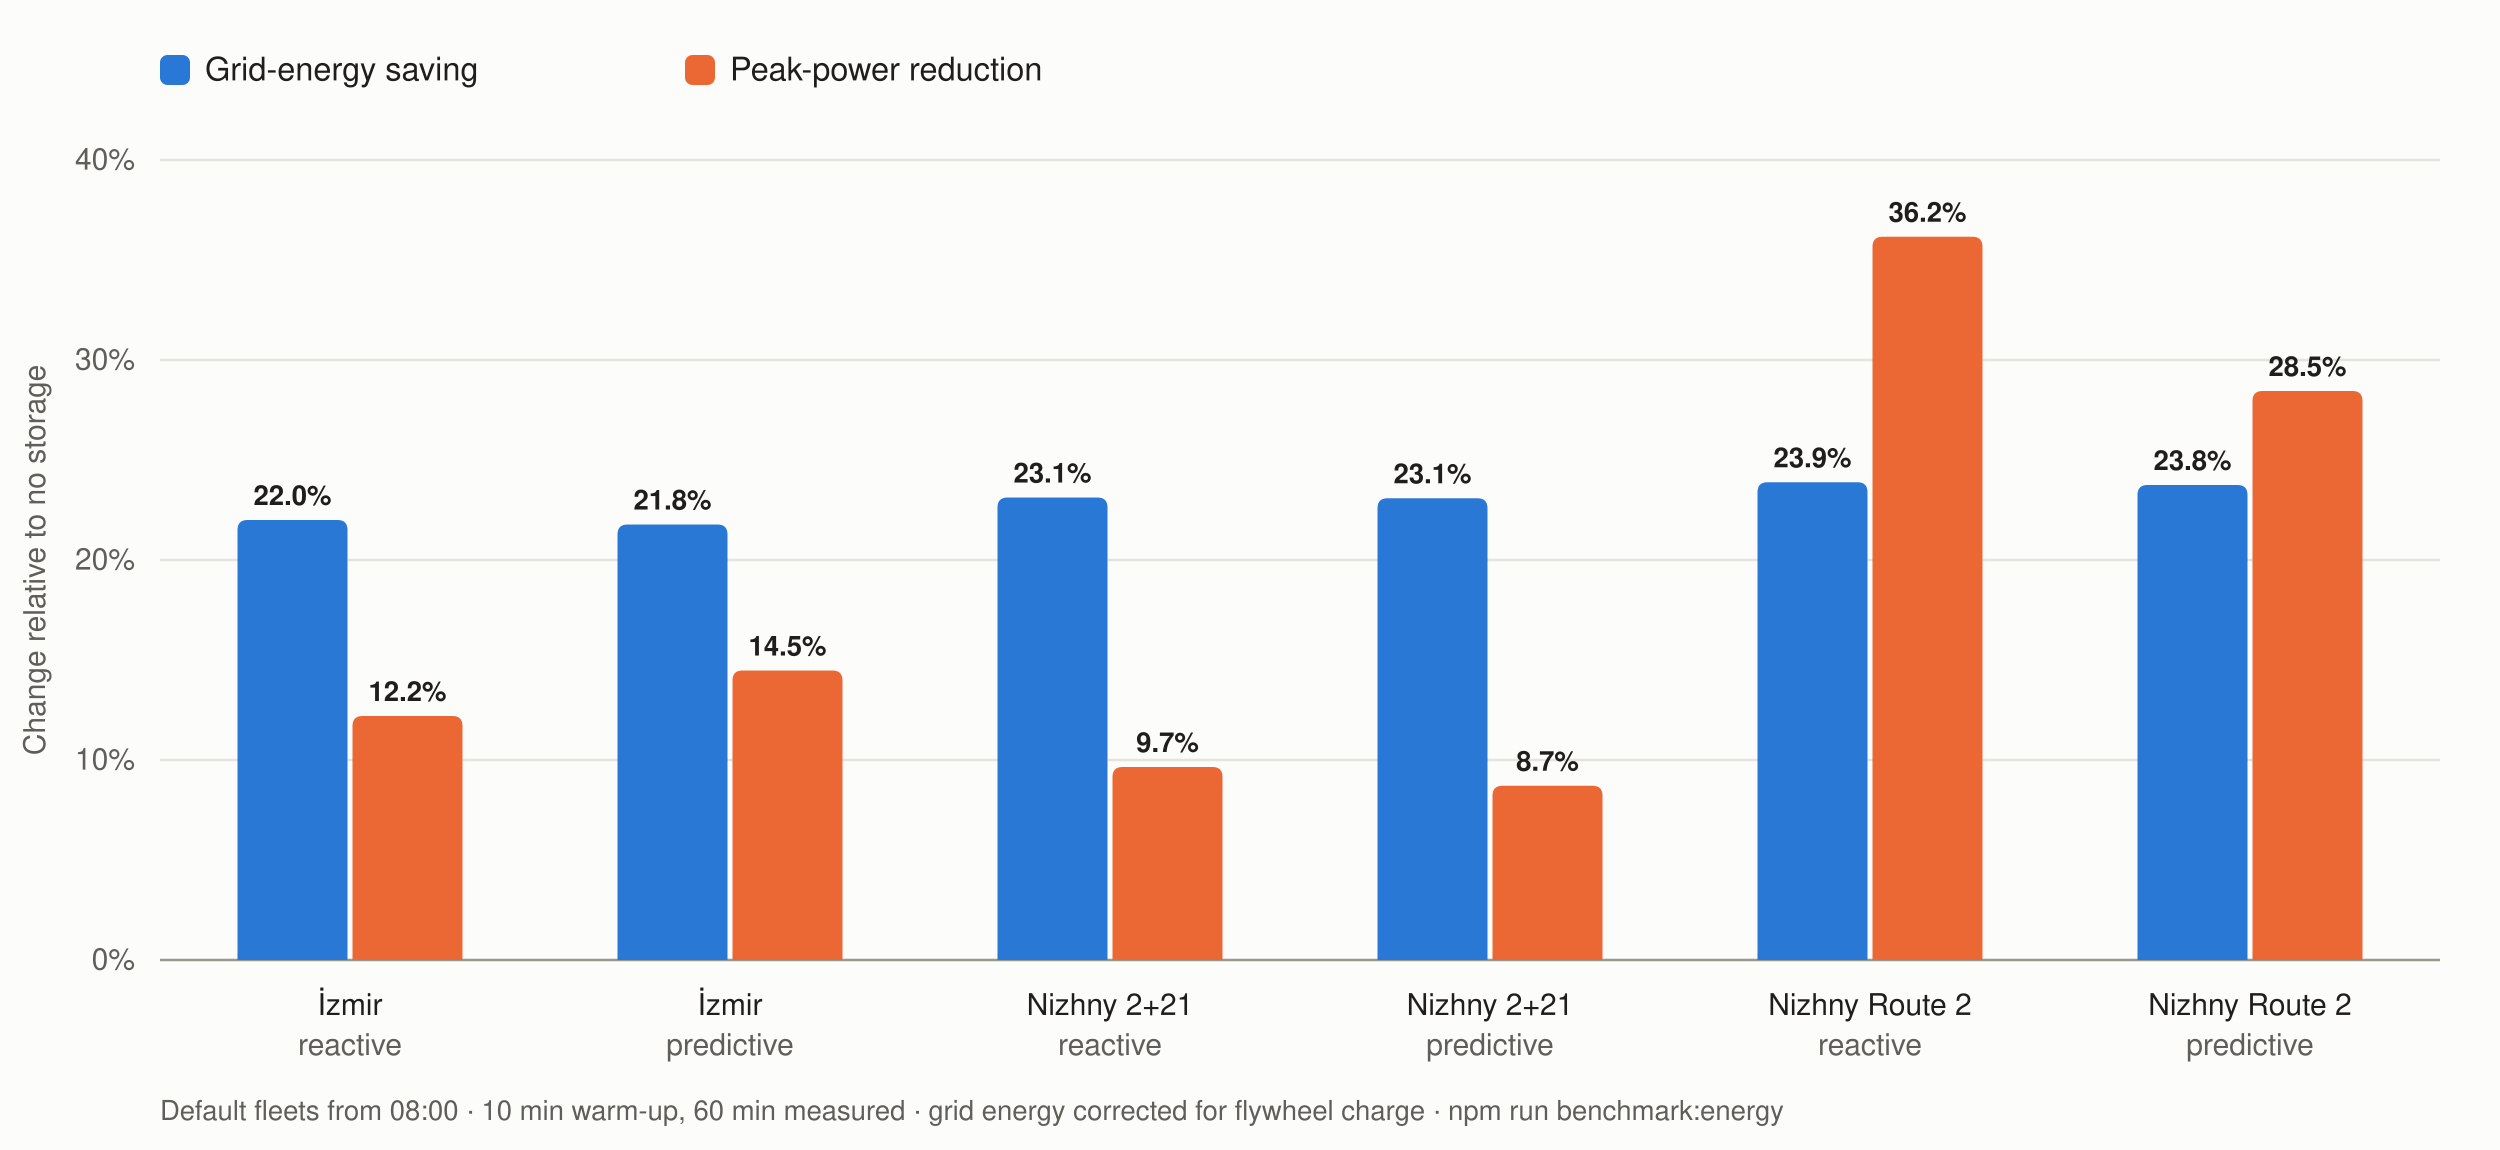
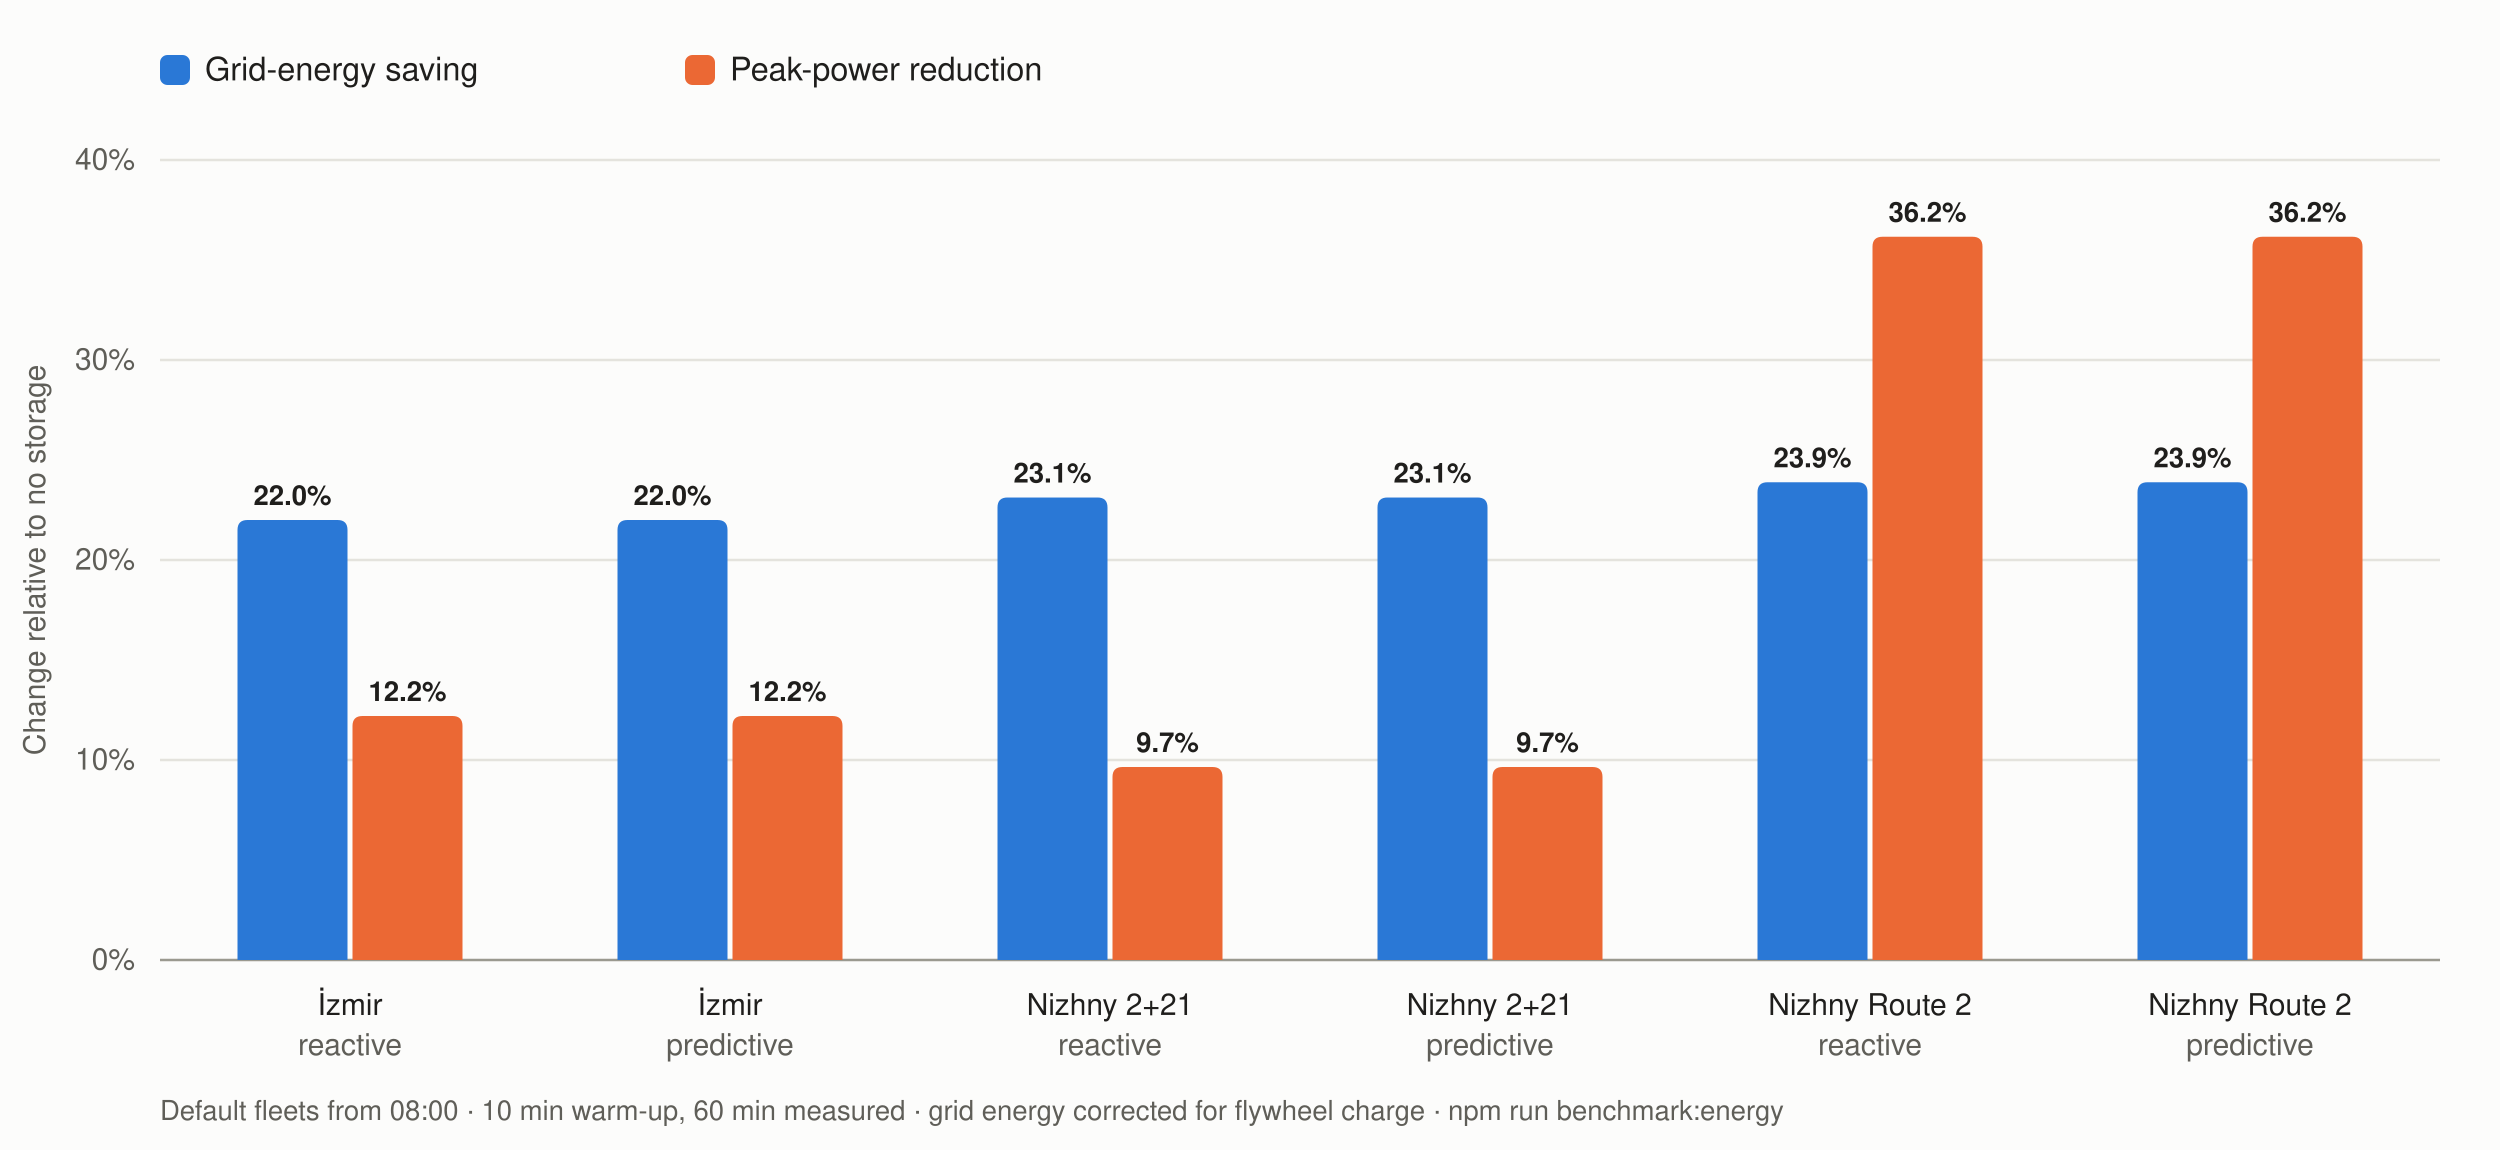
<svg xmlns="http://www.w3.org/2000/svg" viewBox="0 0 1000 460" width="1000" height="460" role="img" aria-labelledby="title desc" font-family="-apple-system, BlinkMacSystemFont, 'Segoe UI', Helvetica, Arial, sans-serif">
  <rect width="1000" height="460" fill="#fcfcfb" />
  <line x1="64" x2="976" y1="384.0" y2="384.0" stroke="#9a998f" stroke-width="1" />
  <text x="54" y="384.0" dy="0.32em" text-anchor="end" font-size="12" fill="#5f5e58">0%</text>
  <line x1="64" x2="976" y1="304.0" y2="304.0" stroke="#e4e3dd" stroke-width="1" />
  <text x="54" y="304.0" dy="0.32em" text-anchor="end" font-size="12" fill="#5f5e58">10%</text>
  <line x1="64" x2="976" y1="224.0" y2="224.0" stroke="#e4e3dd" stroke-width="1" />
  <text x="54" y="224.0" dy="0.32em" text-anchor="end" font-size="12" fill="#5f5e58">20%</text>
  <line x1="64" x2="976" y1="144.0" y2="144.0" stroke="#e4e3dd" stroke-width="1" />
  <text x="54" y="144.0" dy="0.32em" text-anchor="end" font-size="12" fill="#5f5e58">30%</text>
  <line x1="64" x2="976" y1="64.0" y2="64.0" stroke="#e4e3dd" stroke-width="1" />
  <text x="54" y="64.0" dy="0.32em" text-anchor="end" font-size="12" fill="#5f5e58">40%</text>
  <text transform="translate(18 224.0) rotate(-90)" text-anchor="middle" font-size="12" fill="#5f5e58">Change relative to no storage</text>
  <rect x="64" y="22" width="12" height="12" rx="3" fill="#2a78d6" />
  <text x="82" y="28" dy="0.32em" font-size="13" fill="#1f1e1c">Grid-energy saving</text>
  <rect x="274" y="22" width="12" height="12" rx="3" fill="#eb6834" />
  <text x="292" y="28" dy="0.32em" font-size="13" fill="#1f1e1c">Peak-power reduction</text>
  <path d="M95.0 384.0V212.0Q95.0 208.0 99.0 208.0H135.0Q139.0 208.0 139.0 212.0V384.0Z" fill="#2a78d6" />
  <text x="117.0" y="202.0" text-anchor="middle" font-size="11" font-weight="600" fill="#1f1e1c">22.0%</text>
  <path d="M141.0 384.0V290.4Q141.0 286.4 145.0 286.4H181.0Q185.0 286.4 185.0 290.4V384.0Z" fill="#eb6834" />
  <text x="163.0" y="280.4" text-anchor="middle" font-size="11" font-weight="600" fill="#1f1e1c">12.2%</text>
  <text x="140.0" y="406" text-anchor="middle" font-size="12" fill="#1f1e1c">İzmir</text>
  <text x="140.0" y="422" text-anchor="middle" font-size="12" fill="#5f5e58">reactive</text>
-   <path d="M247.0 384.0V213.8Q247.0 209.8 251.0 209.8H287.0Q291.0 209.8 291.0 213.8V384.0Z" fill="#2a78d6" />
-   <text x="269.0" y="203.8" text-anchor="middle" font-size="11" font-weight="600" fill="#1f1e1c">21.8%</text>
-   <path d="M293.0 384.0V272.2Q293.0 268.2 297.0 268.2H333.0Q337.0 268.2 337.0 272.2V384.0Z" fill="#eb6834" />
-   <text x="315.0" y="262.2" text-anchor="middle" font-size="11" font-weight="600" fill="#1f1e1c">14.5%</text>
+   <path d="M247.0 384.0V212.0Q247.0 208.0 251.0 208.0H287.0Q291.0 208.0 291.0 212.0V384.0Z" fill="#2a78d6" />
+   <text x="269.0" y="202.0" text-anchor="middle" font-size="11" font-weight="600" fill="#1f1e1c">22.0%</text>
+   <path d="M293.0 384.0V290.4Q293.0 286.4 297.0 286.4H333.0Q337.0 286.4 337.0 290.4V384.0Z" fill="#eb6834" />
+   <text x="315.0" y="280.4" text-anchor="middle" font-size="11" font-weight="600" fill="#1f1e1c">12.2%</text>
  <text x="292.0" y="406" text-anchor="middle" font-size="12" fill="#1f1e1c">İzmir</text>
  <text x="292.0" y="422" text-anchor="middle" font-size="12" fill="#5f5e58">predictive</text>
  <path d="M399.0 384.0V203.0Q399.0 199.0 403.0 199.0H439.0Q443.0 199.0 443.0 203.0V384.0Z" fill="#2a78d6" />
  <text x="421.0" y="193.0" text-anchor="middle" font-size="11" font-weight="600" fill="#1f1e1c">23.1%</text>
  <path d="M445.0 384.0V310.8Q445.0 306.8 449.0 306.8H485.0Q489.0 306.8 489.0 310.8V384.0Z" fill="#eb6834" />
  <text x="467.0" y="300.8" text-anchor="middle" font-size="11" font-weight="600" fill="#1f1e1c">9.7%</text>
  <text x="444.0" y="406" text-anchor="middle" font-size="12" fill="#1f1e1c">Nizhny 2+21</text>
  <text x="444.0" y="422" text-anchor="middle" font-size="12" fill="#5f5e58">reactive</text>
-   <path d="M551.0 384.0V203.3Q551.0 199.3 555.0 199.3H591.0Q595.0 199.3 595.0 203.3V384.0Z" fill="#2a78d6" />
-   <text x="573.0" y="193.3" text-anchor="middle" font-size="11" font-weight="600" fill="#1f1e1c">23.1%</text>
-   <path d="M597.0 384.0V318.3Q597.0 314.3 601.0 314.3H637.0Q641.0 314.3 641.0 318.3V384.0Z" fill="#eb6834" />
-   <text x="619.0" y="308.3" text-anchor="middle" font-size="11" font-weight="600" fill="#1f1e1c">8.7%</text>
+   <path d="M551.0 384.0V203.0Q551.0 199.0 555.0 199.0H591.0Q595.0 199.0 595.0 203.0V384.0Z" fill="#2a78d6" />
+   <text x="573.0" y="193.0" text-anchor="middle" font-size="11" font-weight="600" fill="#1f1e1c">23.1%</text>
+   <path d="M597.0 384.0V310.8Q597.0 306.8 601.0 306.8H637.0Q641.0 306.8 641.0 310.8V384.0Z" fill="#eb6834" />
+   <text x="619.0" y="300.8" text-anchor="middle" font-size="11" font-weight="600" fill="#1f1e1c">9.7%</text>
  <text x="596.0" y="406" text-anchor="middle" font-size="12" fill="#1f1e1c">Nizhny 2+21</text>
  <text x="596.0" y="422" text-anchor="middle" font-size="12" fill="#5f5e58">predictive</text>
  <path d="M703.0 384.0V196.9Q703.0 192.9 707.0 192.9H743.0Q747.0 192.9 747.0 196.9V384.0Z" fill="#2a78d6" />
  <text x="725.0" y="186.9" text-anchor="middle" font-size="11" font-weight="600" fill="#1f1e1c">23.9%</text>
  <path d="M749.0 384.0V98.7Q749.0 94.7 753.0 94.7H789.0Q793.0 94.7 793.0 98.7V384.0Z" fill="#eb6834" />
  <text x="771.0" y="88.7" text-anchor="middle" font-size="11" font-weight="600" fill="#1f1e1c">36.2%</text>
  <text x="748.0" y="406" text-anchor="middle" font-size="12" fill="#1f1e1c">Nizhny Route 2</text>
  <text x="748.0" y="422" text-anchor="middle" font-size="12" fill="#5f5e58">reactive</text>
-   <path d="M855.0 384.0V198.0Q855.0 194.0 859.0 194.0H895.0Q899.0 194.0 899.0 198.0V384.0Z" fill="#2a78d6" />
-   <text x="877.0" y="188.0" text-anchor="middle" font-size="11" font-weight="600" fill="#1f1e1c">23.8%</text>
-   <path d="M901.0 384.0V160.4Q901.0 156.4 905.0 156.4H941.0Q945.0 156.4 945.0 160.4V384.0Z" fill="#eb6834" />
-   <text x="923.0" y="150.4" text-anchor="middle" font-size="11" font-weight="600" fill="#1f1e1c">28.5%</text>
+   <path d="M855.0 384.0V196.9Q855.0 192.9 859.0 192.9H895.0Q899.0 192.9 899.0 196.9V384.0Z" fill="#2a78d6" />
+   <text x="877.0" y="186.9" text-anchor="middle" font-size="11" font-weight="600" fill="#1f1e1c">23.9%</text>
+   <path d="M901.0 384.0V98.7Q901.0 94.7 905.0 94.7H941.0Q945.0 94.7 945.0 98.7V384.0Z" fill="#eb6834" />
+   <text x="923.0" y="88.7" text-anchor="middle" font-size="11" font-weight="600" fill="#1f1e1c">36.2%</text>
  <text x="900.0" y="406" text-anchor="middle" font-size="12" fill="#1f1e1c">Nizhny Route 2</text>
  <text x="900.0" y="422" text-anchor="middle" font-size="12" fill="#5f5e58">predictive</text>
  <text x="64" y="448" font-size="11" fill="#5f5e58">Default fleets from 08:00 · 10 min warm-up, 60 min measured · grid energy corrected for flywheel charge · npm run benchmark:energy</text>
</svg>
